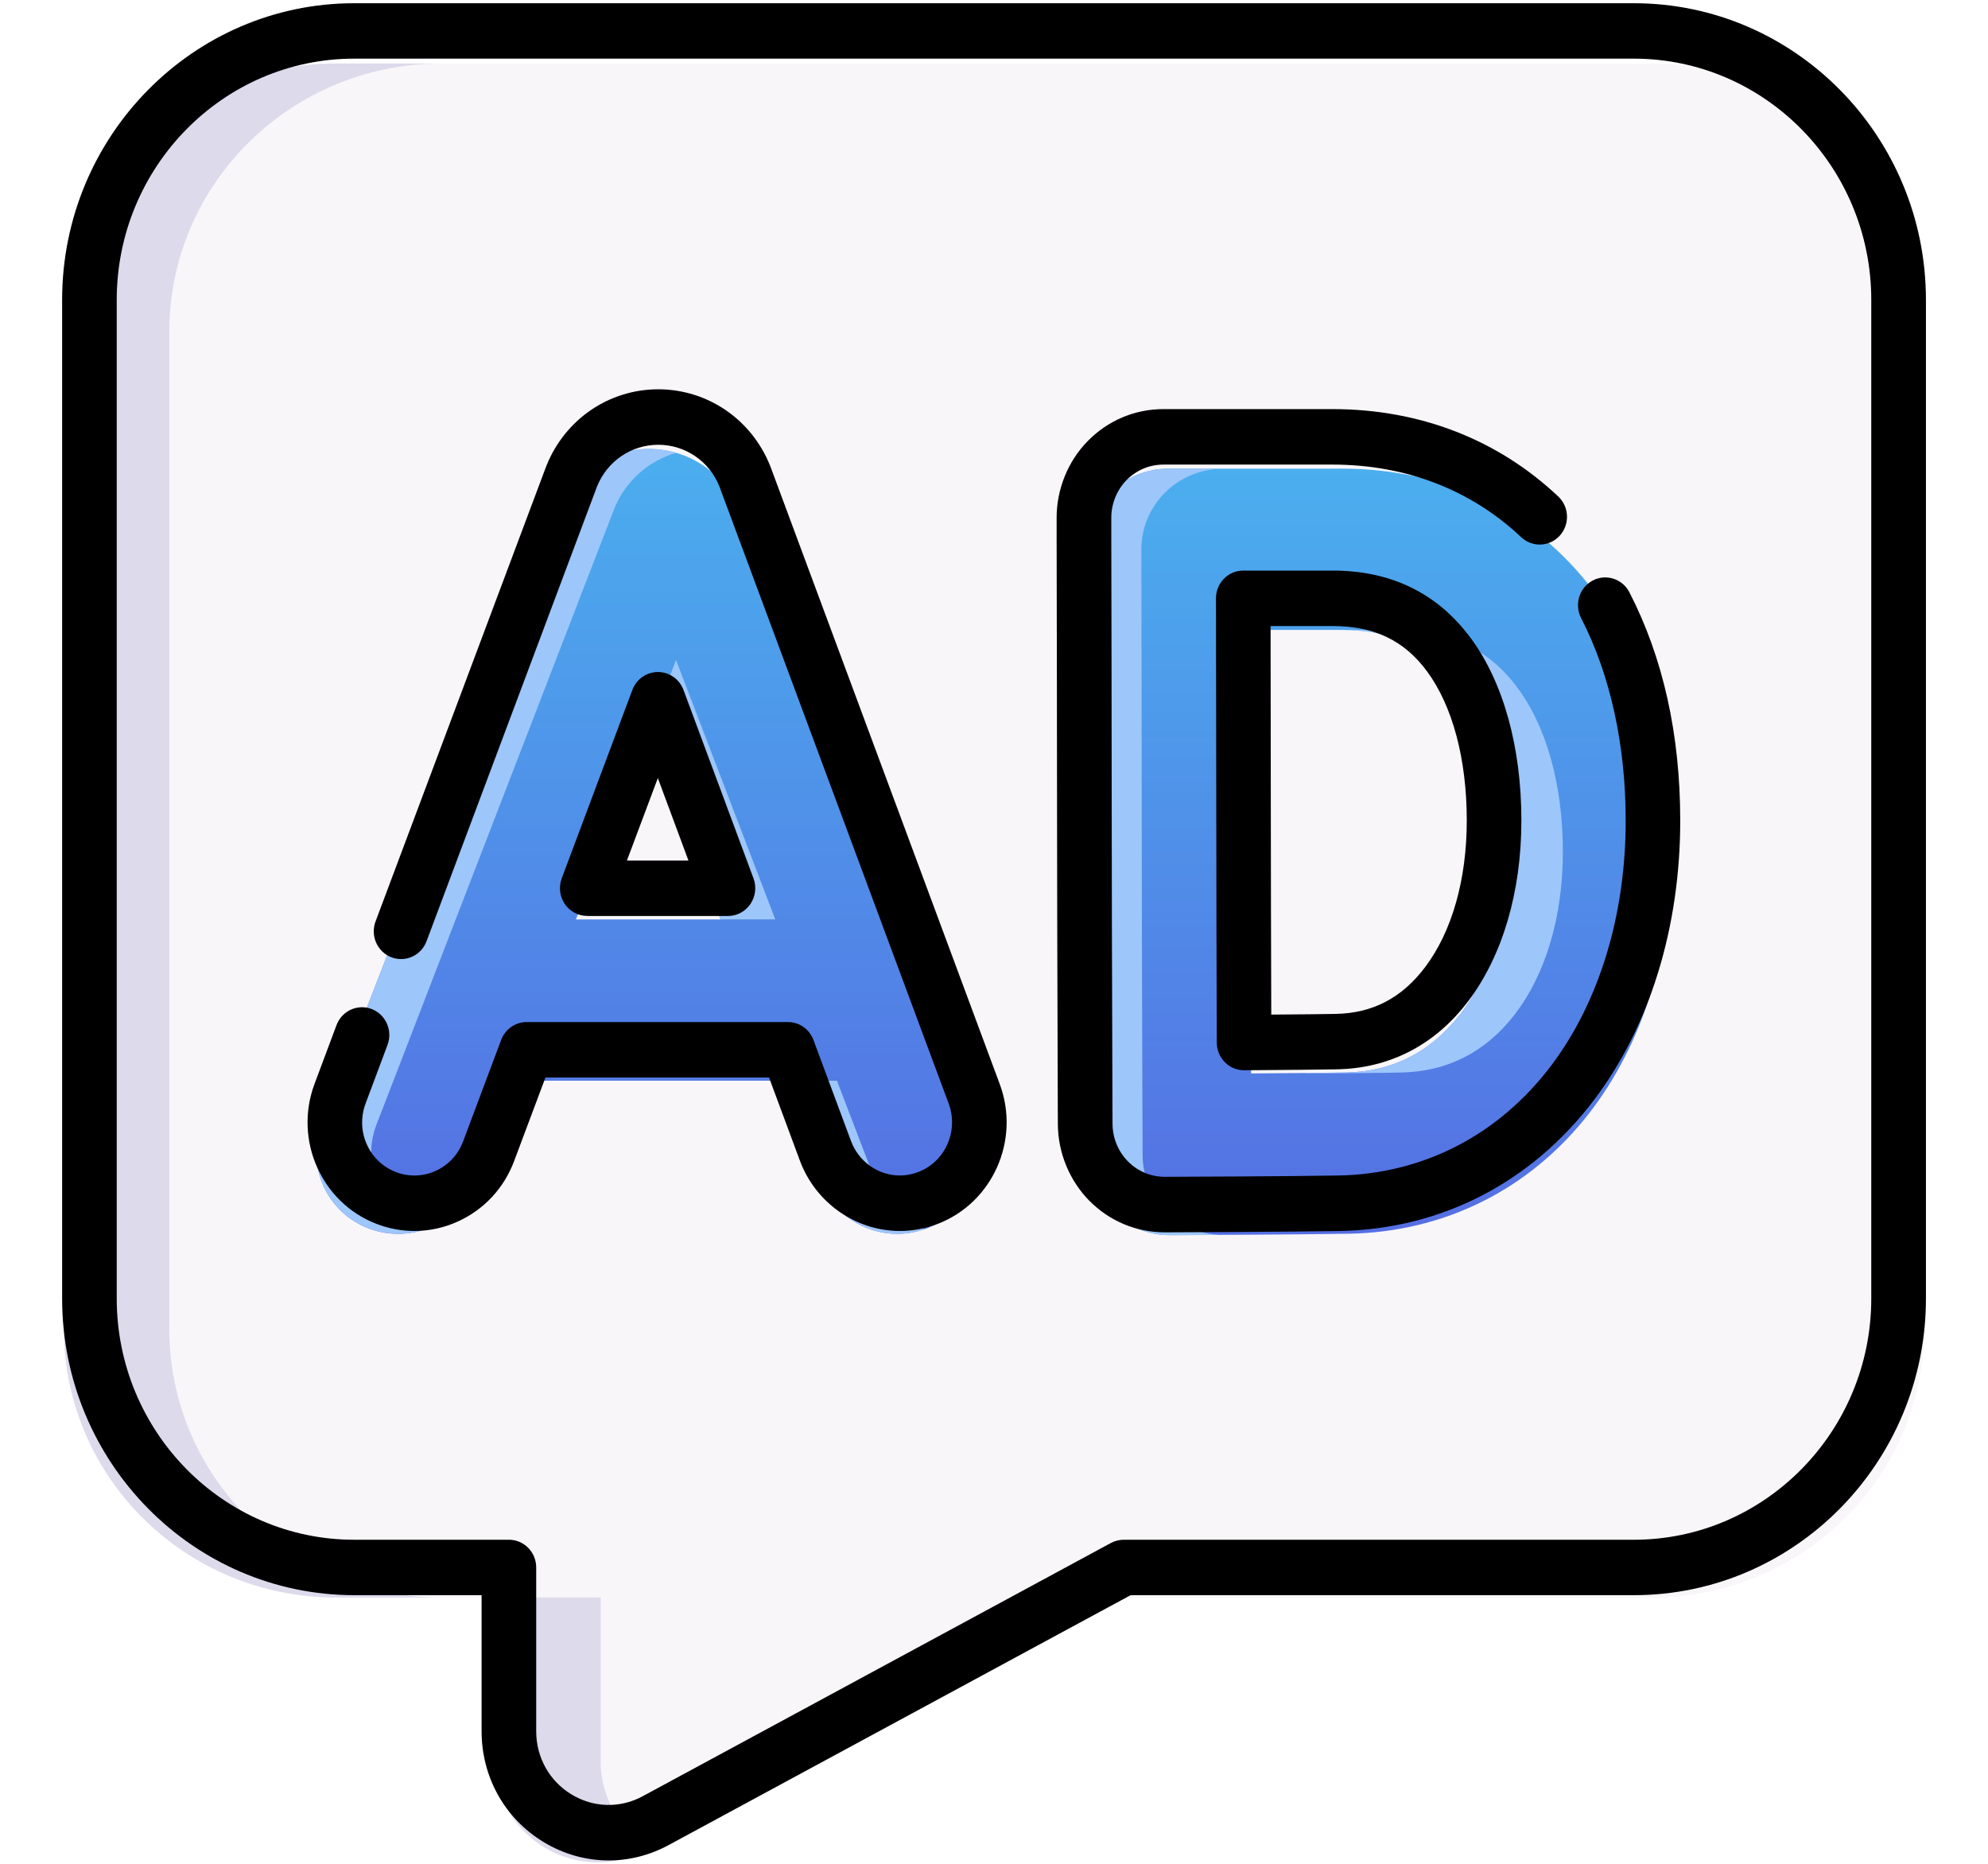
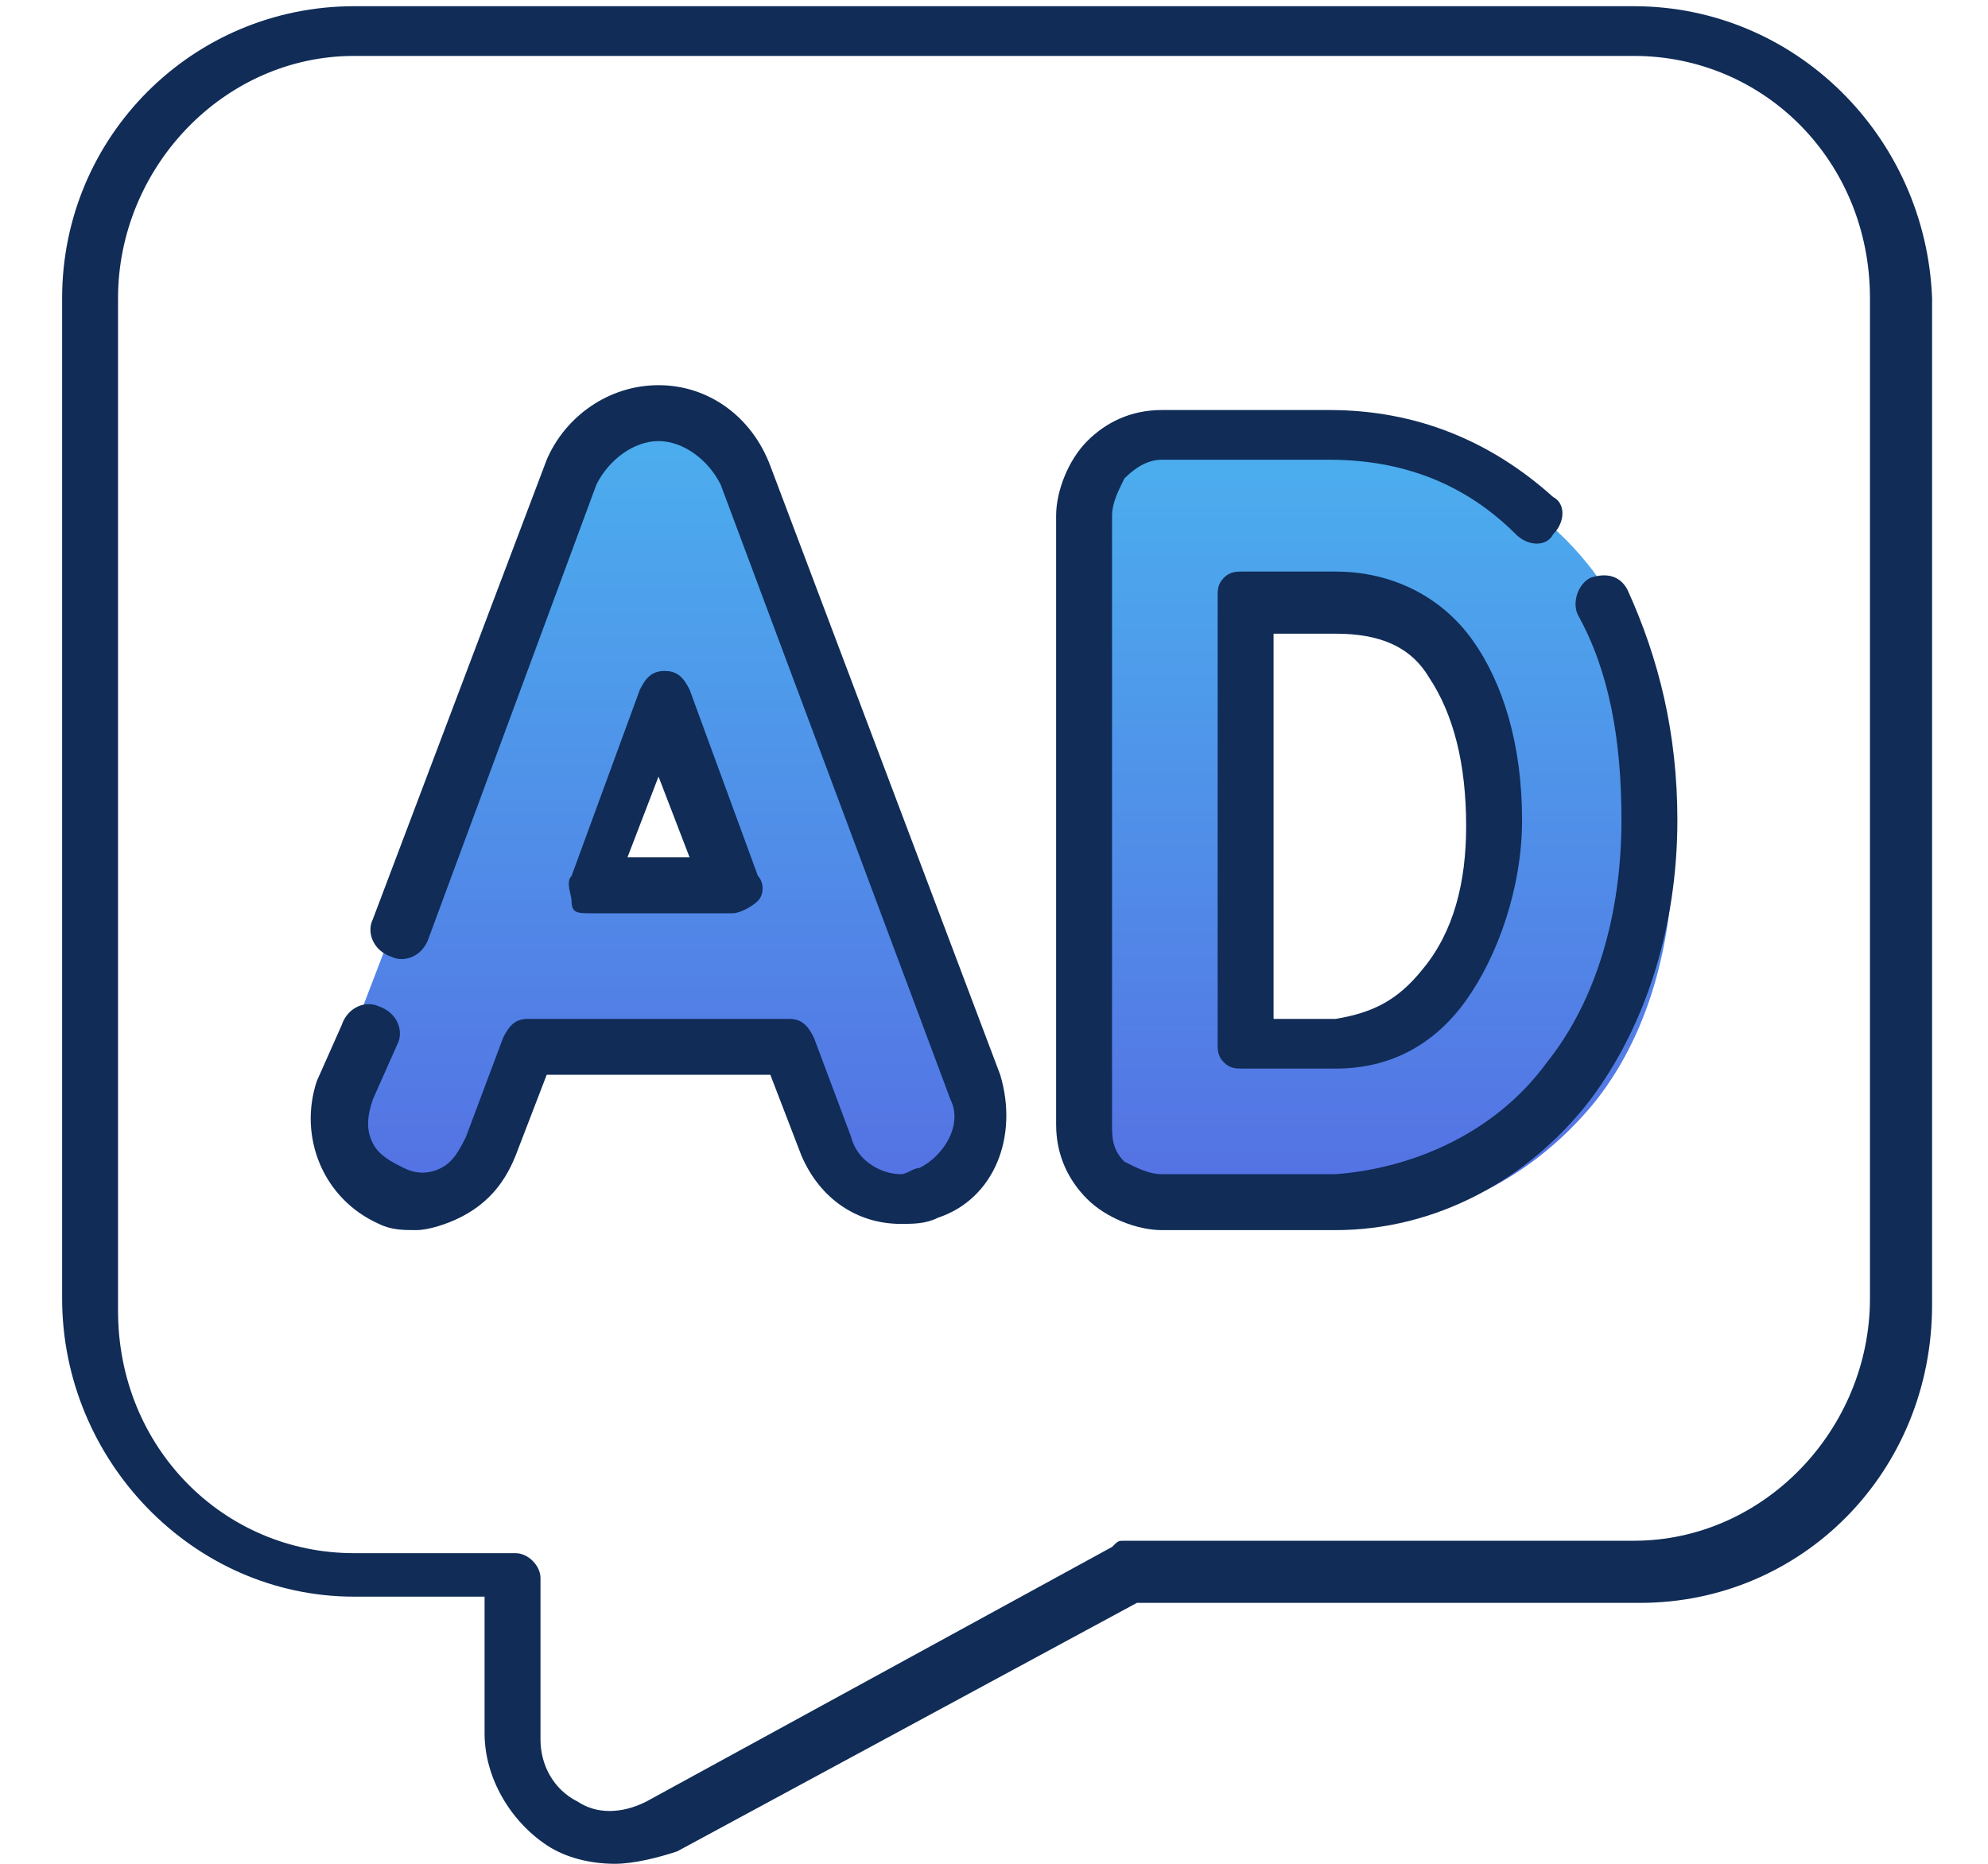
- <svg xmlns="http://www.w3.org/2000/svg" height="30" viewBox="0 0 32 30" width="32">
-   <linearGradient id="a" x1="50%" x2="50%" y1="0%" y2="100%">
-     <stop offset="0" stop-color="#4baeee" />
-     <stop offset="1" stop-color="#556fe3" />
-   </linearGradient>
-   <g fill="none">
+ <svg xmlns="http://www.w3.org/2000/svg" version="1.1" id="Calque_1" x="0px" y="0px" viewBox="0 0 32 30" style="enable-background:new 0 0 32 30;" xml:space="preserve">
+   <style type="text/css">
+ 	.st0{fill:url(#SVGID_1_);}
+ 	.st1{fill:url(#SVGID_2_);}
+ 	.st2{fill:#102C57;}
+ </style>
+   <g>
    <g transform="translate(1 1)">
-       <path d="m25.589.023h-21.177c-2.42 0-4.381 1.935-4.381 4.322v16.048c0 2.387 1.962 4.322 4.381 4.322h2.561v2.631c0 1.23 1.328 2.016 2.428 1.438l7.747-4.07h8.441c2.42 0 4.381-1.935 4.381-4.322v-16.048c0-2.387-1.962-4.322-4.381-4.322z" fill="#f9f6f9" />
-       <path d="m1.725 4.344v16.048c0 2.387 1.962 4.322 4.381 4.322h-1.696c-2.42 0-4.381-1.935-4.381-4.322v-16.048c0-2.387 1.961-4.322 4.381-4.322h1.696c-2.42 0-4.381 1.935-4.381 4.322z" fill="#dddaec" />
-       <path d="m9.474 28.745-.074.038c-1.1.578-2.428-.209-2.428-1.438v-2.632h1.696v2.632c0 .617.334 1.123.807 1.399z" fill="#dddaec" />
-       <g fill="url(#a)" transform="translate(4.036145 6.180328)">
-         <path d="m6.852 1.026c-.005-.012-.009-.024-.014-.035-.239-.574-.801-.945-1.43-.945-.001 0-.001 0-.002 0-.63.001-1.191.373-1.43.948-.004.01-.008.02-.012.029l-3.821 9.897c-.259.67.082 1.42.761 1.675.679.255 1.439-.081 1.698-.751l.629-1.629h4.323l.622 1.625c.199.52.699.84 1.231.84.154 0 .311-.027.464-.084.68-.253 1.023-1.002.766-1.673zm-2.618 6.593 1.169-3.028 1.159 3.028z" />
-         <path d="m20.6 2.313c-.953-1.257-2.385-1.95-4.033-1.95h-2.797c-.349 0-.684.137-.931.381-.247.244-.385.575-.384.919 0 .037.007 3.76.007 4.858 0 1.34.013 4.851.013 4.886.001.344.141.674.389.916.247.241.58.377.927.377h.005c.085-0 2.079-.008 2.877-.022 1.545-.027 2.921-.716 3.873-1.942.855-1.101 1.326-2.594 1.326-4.205 0-1.663-.439-3.122-1.27-4.219zm-2.144 6.845c-.467.601-1.083.912-1.83.925-.352.006-.96.011-1.524.015-.004-1.149-.008-2.765-.008-3.577 0-.681-.003-2.367-.005-3.562h1.479c.833 0 1.463.297 1.926.908.481.635.747 1.582.747 2.665-0 1.043-.278 1.976-.783 2.626z" />
-       </g>
-       <g fill="#9dc6fb">
-         <g transform="translate(4.036145 6.180328)">
-           <path d="m5.403 4.59 1.159 3.028h.881l-1.597-4.175z" />
-           <path d="m1.786 12.594c-.679-.255-1.02-1.005-.761-1.675l3.821-9.897c.004-.01.008-.02.012-.029.181-.437.549-.756.991-.885-.141-.041-.289-.063-.441-.063-.001 0-.001 0-.002 0-.63.001-1.191.373-1.43.948-.004.01-.008.02-.012.029l-3.821 9.897c-.259.67.082 1.42.761 1.675.304.114.625.11.909.01-.009-.003-.018-.006-.028-.01z" />
-           <path d="m9.058 11.84-.622-1.625h-.881l.622 1.625c.199.52.699.84 1.231.84.146 0 .295-.025.44-.076-.352-.124-.648-.392-.79-.764z" />
-         </g>
-         <g transform="translate(16.44578 6.536885)">
-           <path d="m6.083 3.511c.481.635.747 1.582.747 2.665 0 1.043-.278 1.976-.783 2.626-.467.601-1.083.912-1.83.925-.167.003-.392.005-.643.008v.007c.564-.004 1.173-.008 1.524-.015.747-.013 1.363-.324 1.83-.925.505-.65.783-1.583.783-2.626 0-1.083-.265-2.029-.747-2.665-.463-.611-1.093-.908-1.926-.908h-.881c.833 0 1.463.297 1.926.908z" />
-           <path d="m1.335 11.968c-.248-.243-.388-.572-.389-.916-0-.035-.013-3.546-.013-4.886 0-1.097-.007-4.82-.007-4.858-.001-.345.138-.675.384-.919s.582-.381.931-.381h-.881c-.349 0-.684.137-.931.381s-.385.575-.384.919c0.0.037.007 3.76.007 4.858 0 1.34.013 4.851.013 4.886.001.344.141.674.389.916.247.241.58.377.927.377h.005c.033 0 .364-.001.8-.004-.319-.018-.622-.149-.851-.373z" />
-         </g>
+       <g transform="translate(4.036145 6.180328)">
+         <linearGradient id="SVGID_1_" gradientUnits="userSpaceOnUse" x1="-370.66" y1="283.804" x2="-370.66" y2="282.804" gradientTransform="matrix(10.6663 0 0 -12.6345 3958.945 3585.482)">
+           <stop offset="0" style="stop-color:#4BAEEE" />
+           <stop offset="1" style="stop-color:#556FE3" />
+         </linearGradient>
+         <path class="st0" d="M6.9,0.7C6.8,0.7,6.8,0.7,6.9,0.7c-0.3-0.6-0.8-1-1.4-1c0,0,0,0,0,0C4.8-0.2,4.2,0.1,4,0.7c0,0,0,0,0,0     l-3.8,9.9c-0.3,0.7,0.1,1.4,0.8,1.7c0.7,0.3,1.4-0.1,1.7-0.8l0.6-1.6h4.3l0.6,1.6c0.2,0.5,0.7,0.8,1.2,0.8c0.2,0,0.3,0,0.5-0.1     c0.7-0.3,1-1,0.8-1.7L6.9,0.7z M4.2,7.3l1.2-3l1.2,3L4.2,7.3z" />
+         <linearGradient id="SVGID_2_" gradientUnits="userSpaceOnUse" x1="-365.631" y1="283.266" x2="-365.631" y2="282.266" gradientTransform="matrix(9.416 0 0 -12.3372 3459.951 3494.787)">
+           <stop offset="0" style="stop-color:#4BAEEE" />
+           <stop offset="1" style="stop-color:#556FE3" />
+         </linearGradient>
+         <path class="st1" d="M20.6,2c-1-1.3-2.4-1.9-4-1.9h-2.8c-0.3,0-0.7,0.1-0.9,0.4c-0.2,0.2-0.4,0.6-0.4,0.9c0,0,0,3.8,0,4.9     c0,1.3,0,4.9,0,4.9c0,0.3,0.1,0.7,0.4,0.9c0.2,0.2,0.6,0.4,0.9,0.4h0c0.1,0,2.1,0,2.9,0c1.5,0,2.9-0.7,3.9-1.9     c0.9-1.1,1.3-2.6,1.3-4.2C21.9,4.6,21.4,3.1,20.6,2z M18.5,8.9c-0.5,0.6-1.1,0.9-1.8,0.9c-0.4,0-1,0-1.5,0c0-1.1,0-2.8,0-3.6     c0-0.7,0-2.4,0-3.6h1.5c0.8,0,1.5,0.3,1.9,0.9c0.5,0.6,0.7,1.6,0.7,2.7C19.2,7.3,19,8.2,18.5,8.9z" />
      </g>
    </g>
-     <g fill="#000" transform="translate(1)">
-       <path d="m25.299.052h-20.598c-2.592 0-4.701 2.142-4.701 4.775v16.074c0 2.633 2.109 4.775 4.701 4.775h2.051v2.189c0 .737.371 1.403.993 1.782.326.199.689.299 1.052.299.329 0 .658-.082.963-.246l7.439-4.024h8.101c2.592 0 4.701-2.142 4.701-4.775v-16.074c0-2.633-2.109-4.775-4.701-4.775zm3.822 20.849c0 2.141-1.715 3.883-3.822 3.883h-8.21c-.072 0-.143.018-.207.052l-7.536 4.076c-.365.198-.795.186-1.149-.03-.355-.216-.566-.596-.566-1.016v-2.636c0-.247-.197-.446-.439-.446h-2.491c-2.107 0-3.822-1.742-3.822-3.883v-16.074c0-2.141 1.715-3.883 3.822-3.883h20.598c2.107 0 3.822 1.742 3.822 3.883z" />
-       <path d="m11.413 7.541c-.006-.016-.012-.032-.02-.052-.301-.743-1.007-1.223-1.799-1.223-.79.001-1.495.481-1.795 1.223-.003.008-.006.016-.009.023-.003.006-.005.013-.008.02l-2.737 7.3c-.086.23.027.488.254.576.227.088.481-.028.567-.258l2.734-7.293c.002-.005.004-.011.006-.016.001-.003.003-.006.004-.01.164-.408.551-.672.985-.672.433 0 .82.263.983.666.002.006.005.011.007.017.001.003.002.006.003.01l3.683 9.913c.163.44-.056.934-.49 1.1-.096.037-.196.056-.296.056-.347 0-.663-.222-.786-.553l-.605-1.628c-.065-.174-.228-.289-.411-.289h-4.205c-.182 0-.346.114-.411.288l-.612 1.632c-.08.213-.236.382-.441.475-.205.093-.433.1-.643.019-.21-.081-.376-.24-.468-.448-.092-.208-.098-.44-.019-.653l.354-.946c.086-.23-.028-.488-.254-.576-.227-.088-.481.028-.567.258l-.354.946c-.337.9.109 1.911.995 2.253.199.077.406.115.612.115.239 0 .478-.051.703-.154.419-.191.74-.536.903-.972l.504-1.344h3.599l.497 1.339c.251.676.897 1.131 1.608 1.131.207 0 .411-.038.607-.113.887-.34 1.336-1.349 1.002-2.25z" />
-       <path d="m8.454 14.744h2.264c.144 0 .279-.072.361-.193.082-.121.101-.274.05-.412l-1.127-3.033c-.065-.174-.228-.289-.411-.289-0 0-0 0-.001 0-.182 0-.346.114-.411.288l-1.137 3.033c-.051.137-.033.291.049.412.082.121.217.193.362.193zm1.135-2.22.493 1.328h-.991z" />
-       <path d="m22.675 10.273c-.532-.722-1.28-1.089-2.225-1.089h-1.438c-.117 0-.229.047-.311.131-.082.084-.129.198-.128.316.002 1.197.005 2.886.005 3.567 0 .863.005 2.616.008 3.584 0.0.119.047.232.13.316.082.083.193.129.309.129h.003c.7-.005 1.2-.01 1.488-.015.856-.015 1.589-.396 2.121-1.102.55-.729.852-1.759.852-2.902 0-1.181-.289-2.223-.814-2.936zm-.736 5.295c-.374.495-.844.741-1.439.752-.22.004-.568.008-1.037.011-.003-.993-.007-2.392-.007-3.133 0-.6-.002-1.982-.004-3.121h.998c.671 0 1.154.232 1.521.73.412.56.639 1.413.639 2.402 0.0.947-.238 1.785-.671 2.359z" />
-       <path d="m24.636 9.345c-.215.114-.298.384-.186.603.47.912.718 2.04.718 3.263 0 1.517-.426 2.916-1.199 3.94-.843 1.117-2.059 1.746-3.426 1.77-.77.014-2.712.021-2.795.021-.223 0-.433-.088-.592-.248-.157-.158-.247-.378-.248-.601 0-.005-0-.078-.001-.204-.008-2.347-.012-3.925-.012-4.69 0-.928-.005-3.694-.007-4.603l-0-.263c-0-.225.089-.446.245-.605.159-.161.37-.25.595-.25h2.72c1.177 0 2.228.404 3.037 1.168.178.168.456.157.621-.023.165-.181.155-.463-.023-.631-.975-.92-2.232-1.407-3.635-1.407h-2.72c-.46 0-.892.182-1.217.512-.32.325-.503.776-.503 1.236l0.0.264c.002.909.007 3.674.007 4.602 0 .767.004 2.346.012 4.694l.001.202c.002.46.187.909.508 1.234.325.327.755.507 1.216.507.079 0 2.03-.008 2.806-.021 1.64-.029 3.099-.782 4.108-2.12.89-1.179 1.38-2.772 1.38-4.484 0-1.386-.275-2.623-.818-3.677-.112-.219-.378-.303-.593-.189z" />
+     <g transform="translate(1)">
+       <path class="st2" d="M25.3,0.1H4.7C2.1,0.1,0,2.2,0,4.8v16.1c0,2.6,2.1,4.8,4.7,4.8h2.1v2.2c0,0.7,0.4,1.4,1,1.8    c0.3,0.2,0.7,0.3,1.1,0.3c0.3,0,0.7-0.1,1-0.2l7.4-4h8.1c2.6,0,4.7-2.1,4.7-4.8V4.8C30,2.2,27.9,0.1,25.3,0.1z M29.1,20.9    c0,2.1-1.7,3.9-3.8,3.9h-8.2c-0.1,0-0.1,0-0.2,0.1l-7.5,4.1c-0.4,0.2-0.8,0.2-1.1,0c-0.4-0.2-0.6-0.6-0.6-1v-2.6    c0-0.2-0.2-0.4-0.4-0.4H4.7c-2.1,0-3.8-1.7-3.8-3.9V4.8c0-2.1,1.7-3.9,3.8-3.9h20.6c2.1,0,3.8,1.7,3.8,3.9V20.9z" />
+       <path class="st2" d="M11.4,7.5C11.4,7.5,11.4,7.5,11.4,7.5c-0.3-0.8-1-1.3-1.8-1.3c-0.8,0-1.5,0.5-1.8,1.2c0,0,0,0,0,0    c0,0,0,0,0,0L5,14.8c-0.1,0.2,0,0.5,0.3,0.6c0.2,0.1,0.5,0,0.6-0.3l2.7-7.3c0,0,0,0,0,0c0,0,0,0,0,0c0.2-0.4,0.6-0.7,1-0.7    c0.4,0,0.8,0.3,1,0.7c0,0,0,0,0,0c0,0,0,0,0,0l3.7,9.9c0.2,0.4-0.1,0.9-0.5,1.1c-0.1,0-0.2,0.1-0.3,0.1c-0.3,0-0.7-0.2-0.8-0.6    l-0.6-1.6c-0.1-0.2-0.2-0.3-0.4-0.3H7.5c-0.2,0-0.3,0.1-0.4,0.3l-0.6,1.6c-0.1,0.2-0.2,0.4-0.4,0.5c-0.2,0.1-0.4,0.1-0.6,0    c-0.2-0.1-0.4-0.2-0.5-0.4c-0.1-0.2-0.1-0.4,0-0.7l0.4-0.9c0.1-0.2,0-0.5-0.3-0.6c-0.2-0.1-0.5,0-0.6,0.3l-0.4,0.9    c-0.3,0.9,0.1,1.9,1,2.3c0.2,0.1,0.4,0.1,0.6,0.1c0.2,0,0.5-0.1,0.7-0.2c0.4-0.2,0.7-0.5,0.9-1l0.5-1.3h3.6l0.5,1.3    c0.3,0.7,0.9,1.1,1.6,1.1c0.2,0,0.4,0,0.6-0.1c0.9-0.3,1.3-1.3,1-2.3L11.4,7.5z" />
+       <path class="st2" d="M8.5,14.7h2.3c0.1,0,0.3-0.1,0.4-0.2c0.1-0.1,0.1-0.3,0-0.4l-1.1-3c-0.1-0.2-0.2-0.3-0.4-0.3c0,0,0,0,0,0    c-0.2,0-0.3,0.1-0.4,0.3l-1.1,3c-0.1,0.1,0,0.3,0,0.4C8.2,14.7,8.3,14.7,8.5,14.7z M9.6,12.5l0.5,1.3h-1L9.6,12.5z" />
+       <path class="st2" d="M22.7,10.3c-0.5-0.7-1.3-1.1-2.2-1.1H19c-0.1,0-0.2,0-0.3,0.1s-0.1,0.2-0.1,0.3c0,1.2,0,2.9,0,3.6    c0,0.9,0,2.6,0,3.6c0,0.1,0,0.2,0.1,0.3c0.1,0.1,0.2,0.1,0.3,0.1h0c0.7,0,1.2,0,1.5,0c0.9,0,1.6-0.4,2.1-1.1    c0.5-0.7,0.9-1.8,0.9-2.9C23.5,12,23.2,11,22.7,10.3z M21.9,15.6c-0.4,0.5-0.8,0.7-1.4,0.8c-0.2,0-0.6,0-1,0c0-1,0-2.4,0-3.1    c0-0.6,0-2,0-3.1h1c0.7,0,1.2,0.2,1.5,0.7c0.4,0.6,0.6,1.4,0.6,2.4C22.6,14.2,22.4,15,21.9,15.6z" />
+       <path class="st2" d="M24.6,9.3c-0.2,0.1-0.3,0.4-0.2,0.6c0.5,0.9,0.7,2,0.7,3.3c0,1.5-0.4,2.9-1.2,3.9c-0.8,1.1-2.1,1.7-3.4,1.8    c-0.8,0-2.7,0-2.8,0c-0.2,0-0.4-0.1-0.6-0.2c-0.2-0.2-0.2-0.4-0.2-0.6c0,0,0-0.1,0-0.2c0-2.3,0-3.9,0-4.7c0-0.9,0-3.7,0-4.6l0-0.3    c0-0.2,0.1-0.4,0.2-0.6c0.2-0.2,0.4-0.3,0.6-0.3h2.7c1.2,0,2.2,0.4,3,1.2c0.2,0.2,0.5,0.2,0.6,0c0.2-0.2,0.2-0.5,0-0.6    c-1-0.9-2.2-1.4-3.6-1.4h-2.7c-0.5,0-0.9,0.2-1.2,0.5C16.2,7.4,16,7.9,16,8.3l0,0.3c0,0.9,0,3.7,0,4.6c0,0.8,0,2.3,0,4.7l0,0.2    c0,0.5,0.2,0.9,0.5,1.2c0.3,0.3,0.8,0.5,1.2,0.5c0.1,0,2,0,2.8,0c1.6,0,3.1-0.8,4.1-2.1c0.9-1.2,1.4-2.8,1.4-4.5    c0-1.4-0.3-2.6-0.8-3.7C25.1,9.3,24.9,9.2,24.6,9.3z" />
    </g>
  </g>
</svg>
